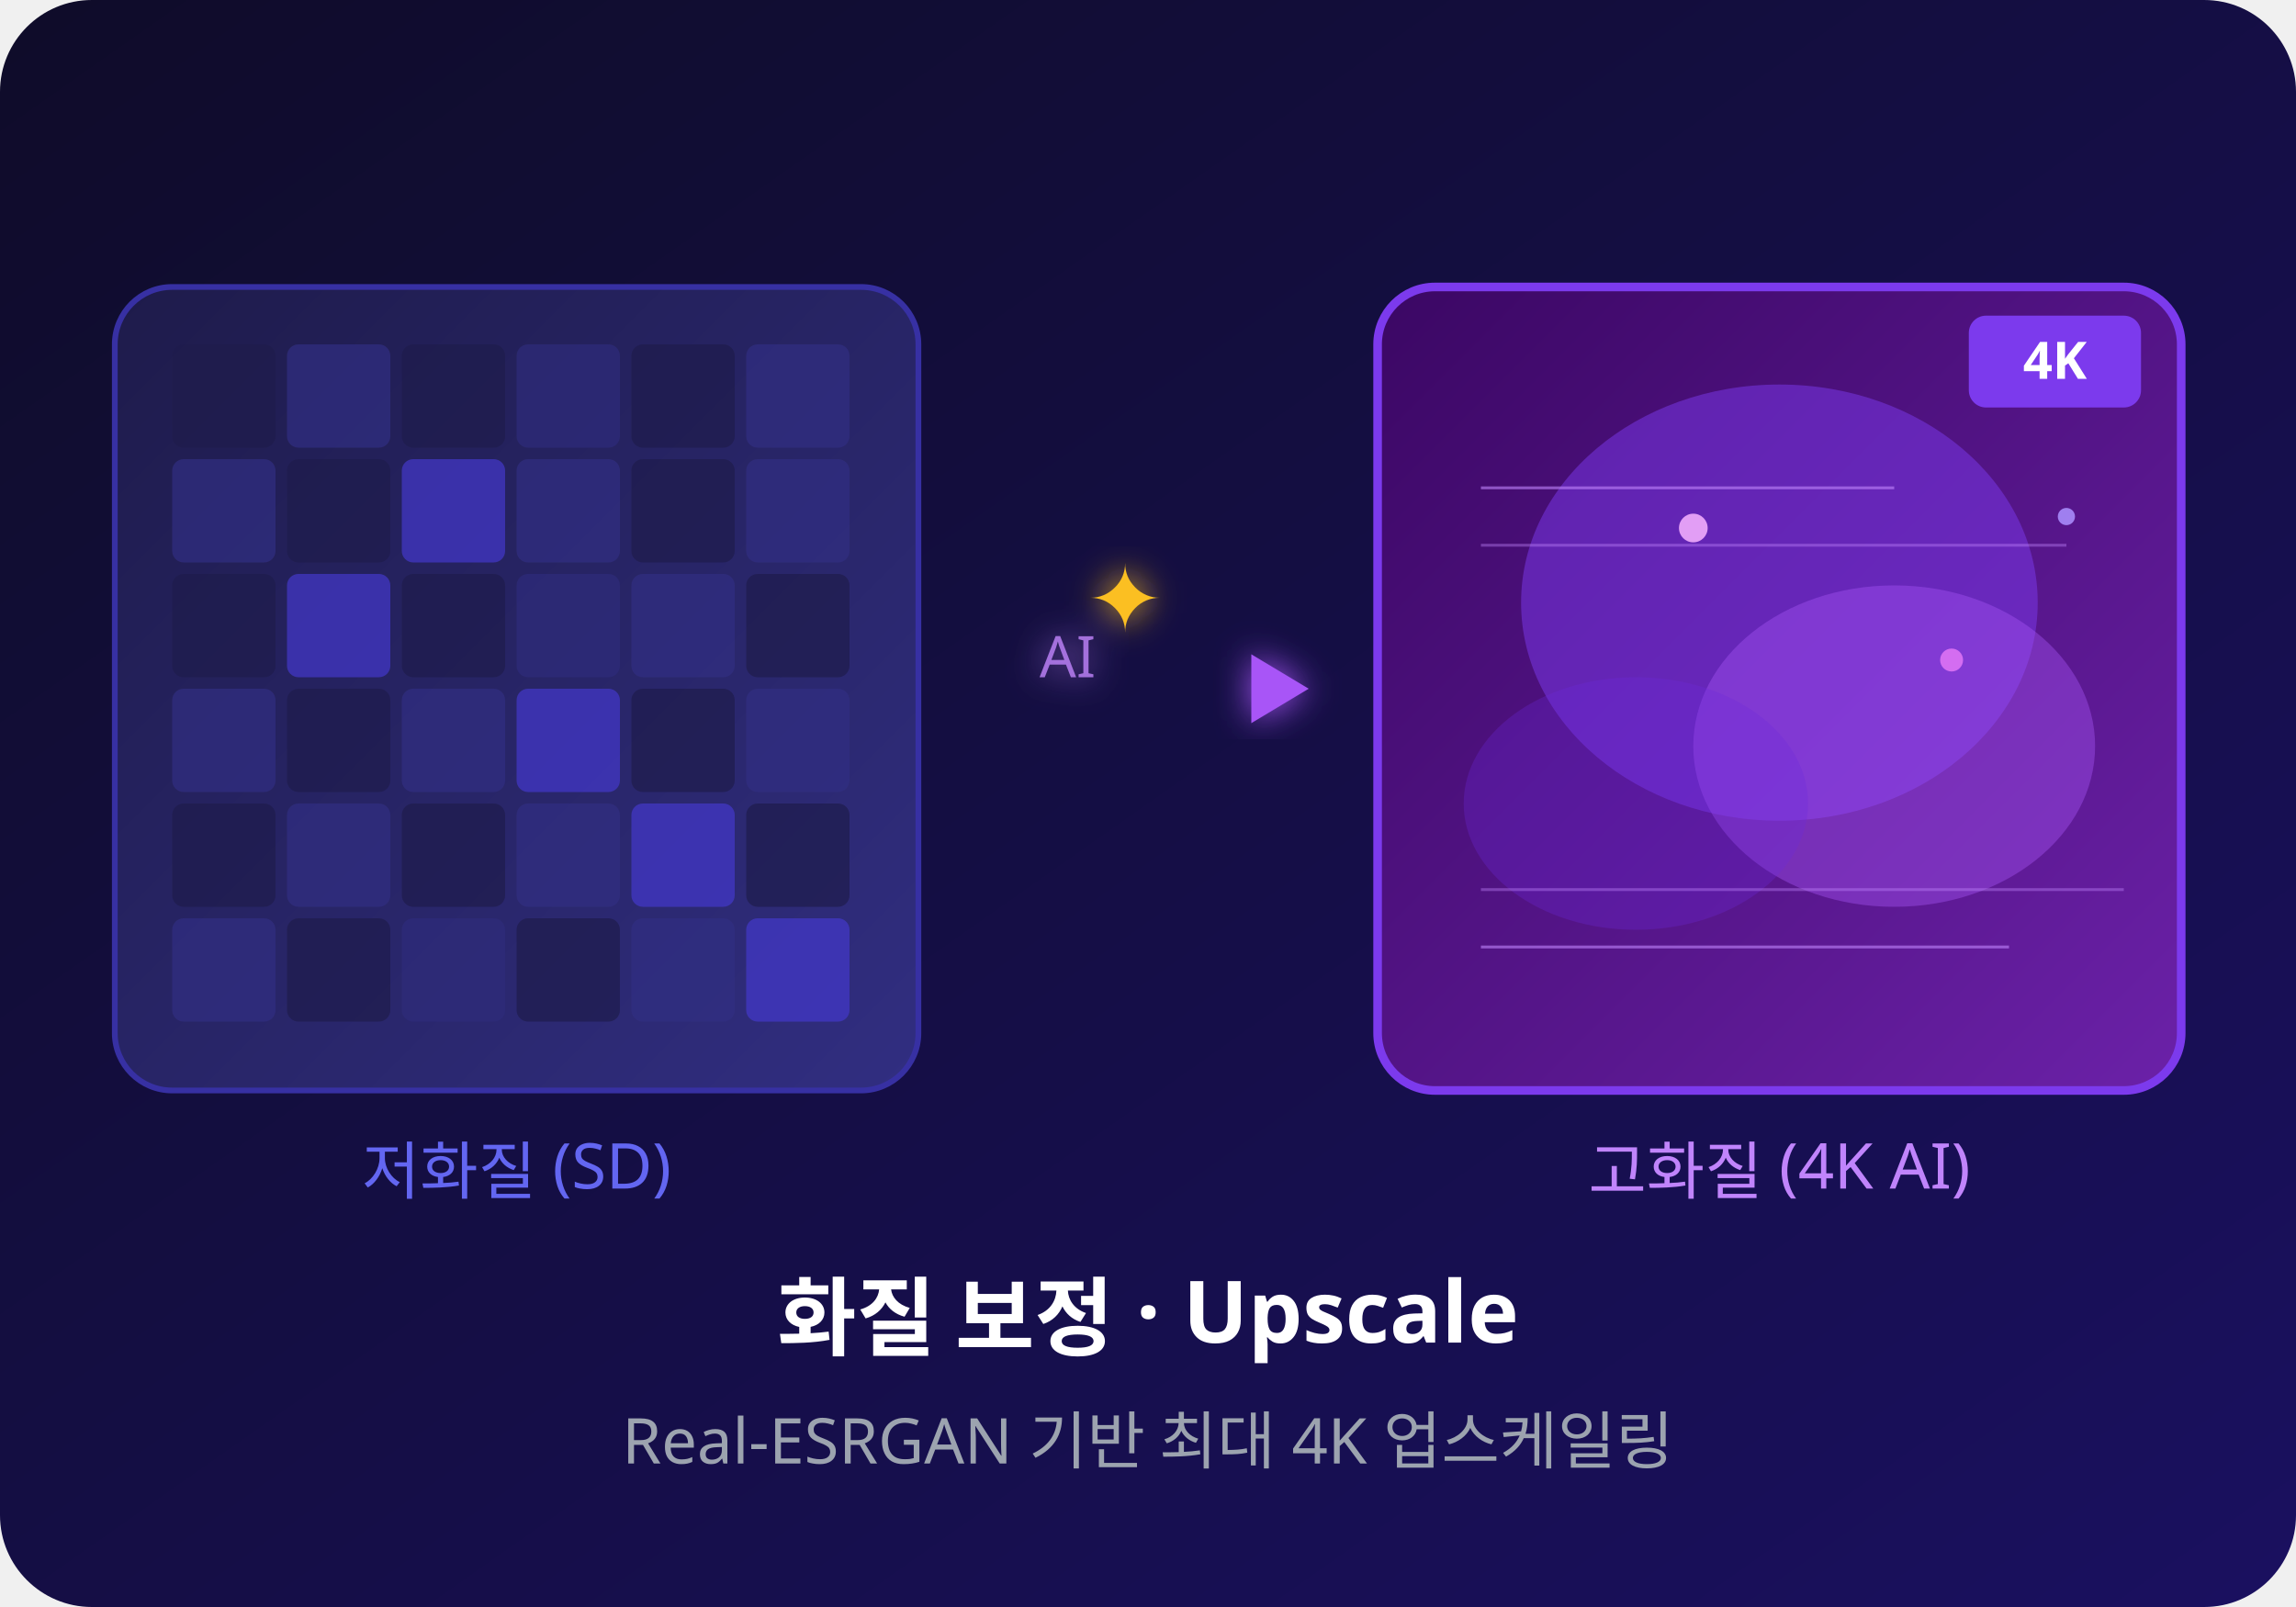
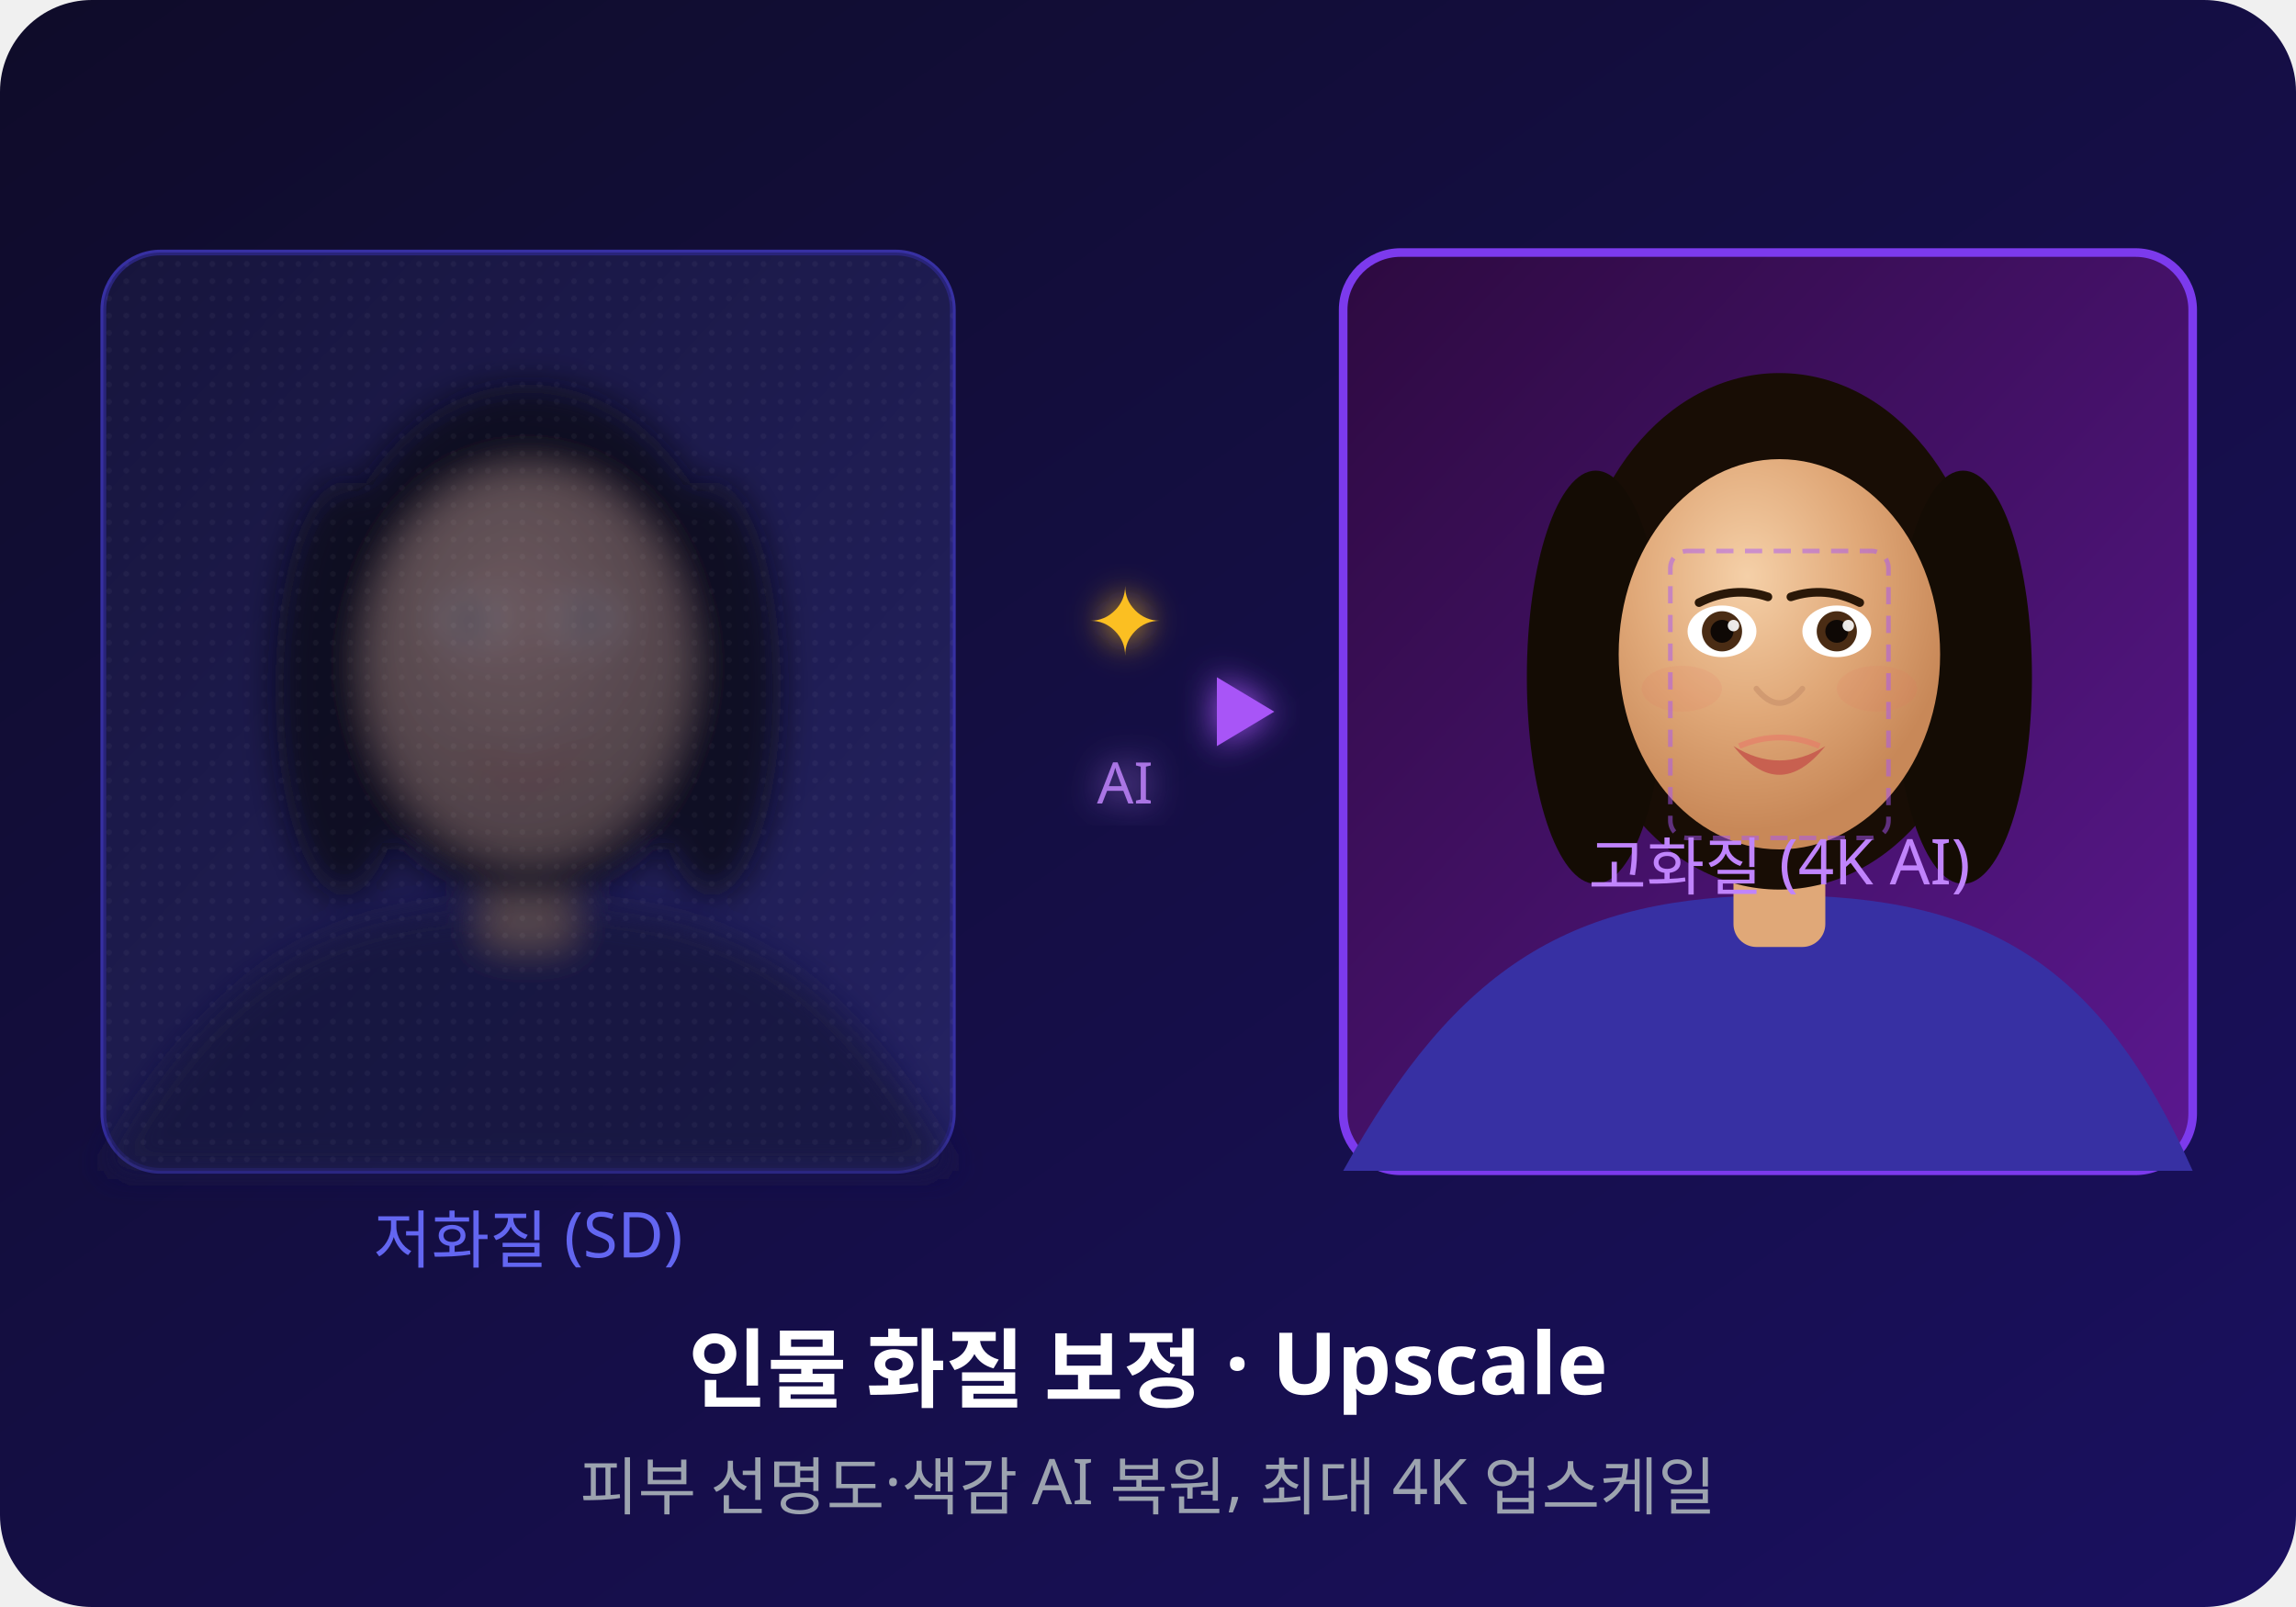
<svg xmlns="http://www.w3.org/2000/svg" viewBox="0 0 400 280" width="400" height="280">
  <defs>
    <linearGradient id="bg" x1="0%" y1="0%" x2="100%" y2="100%">
-       <stop offset="0%" style="stop-color:#0f0c29;stop-opacity:1" />
-       <stop offset="100%" style="stop-color:#1a1060;stop-opacity:1" />
+       <stop offset="0%" style="stop-color:#0f0c29" />
+       <stop offset="100%" style="stop-color:#1a1060" />
    </linearGradient>
    <linearGradient id="card1" x1="0%" y1="0%" x2="100%" y2="100%">
      <stop offset="0%" style="stop-color:#1e1b4b" />
      <stop offset="100%" style="stop-color:#312e81" />
    </linearGradient>
    <linearGradient id="card2" x1="0%" y1="0%" x2="100%" y2="100%">
-       <stop offset="0%" style="stop-color:#3b0764" />
-       <stop offset="100%" style="stop-color:#6b21a8" />
+       <stop offset="0%" style="stop-color:#2d0a40" />
+       <stop offset="100%" style="stop-color:#5b1890" />
    </linearGradient>
    <linearGradient id="arrowGrad" x1="0%" y1="0%" x2="100%" y2="0%">
      <stop offset="0%" style="stop-color:#6366f1" />
      <stop offset="100%" style="stop-color:#a855f7" />
    </linearGradient>
+     <radialGradient id="skinBefore" cx="45%" cy="35%" r="60%">
+       <stop offset="0%" style="stop-color:#b09080" />
+       <stop offset="100%" style="stop-color:#806858" />
+     </radialGradient>
+     <radialGradient id="skinAfter" cx="40%" cy="30%" r="65%">
+       <stop offset="0%" style="stop-color:#f5d0a8" />
+       <stop offset="55%" style="stop-color:#e0a878" />
+       <stop offset="100%" style="stop-color:#c88858" />
+     </radialGradient>
+     <filter id="blur3">
+       <feGaussianBlur stdDeviation="3" />
+     </filter>
    <filter id="glow">
      <feGaussianBlur stdDeviation="3" result="blur" />
      <feMerge>
        <feMergeNode in="blur" />
        <feMergeNode in="SourceGraphic" />
      </feMerge>
    </filter>
+     <pattern id="noise" x="0" y="0" width="3" height="3" patternUnits="userSpaceOnUse">
+       <circle cx="1" cy="1" r="0.5" fill="#fff" opacity="0.06" />
+     </pattern>
  </defs>
  <rect width="400" height="280" rx="16" fill="url(#bg)" />
-   <rect x="20" y="50" width="140" height="140" rx="10" fill="url(#card1)" stroke="#3730a3" stroke-width="1" />
-   <g opacity="0.7">
-     <rect x="30" y="60" width="18" height="18" rx="2" fill="#1e1b4b" />
-     <rect x="50" y="60" width="18" height="18" rx="2" fill="#312e81" />
-     <rect x="70" y="60" width="18" height="18" rx="2" fill="#1e1b4b" />
-     <rect x="90" y="60" width="18" height="18" rx="2" fill="#2d2b7a" />
-     <rect x="110" y="60" width="18" height="18" rx="2" fill="#1e1b4b" />
-     <rect x="130" y="60" width="18" height="18" rx="2" fill="#312e81" />
-     <rect x="30" y="80" width="18" height="18" rx="2" fill="#312e81" />
-     <rect x="50" y="80" width="18" height="18" rx="2" fill="#1e1b4b" />
-     <rect x="70" y="80" width="18" height="18" rx="2" fill="#4338ca" />
-     <rect x="90" y="80" width="18" height="18" rx="2" fill="#312e81" />
-     <rect x="110" y="80" width="18" height="18" rx="2" fill="#1e1b4b" />
-     <rect x="130" y="80" width="18" height="18" rx="2" fill="#312e81" />
-     <rect x="30" y="100" width="18" height="18" rx="2" fill="#1e1b4b" />
-     <rect x="50" y="100" width="18" height="18" rx="2" fill="#4338ca" />
-     <rect x="70" y="100" width="18" height="18" rx="2" fill="#1e1b4b" />
-     <rect x="90" y="100" width="18" height="18" rx="2" fill="#2d2b7a" />
-     <rect x="110" y="100" width="18" height="18" rx="2" fill="#312e81" />
-     <rect x="130" y="100" width="18" height="18" rx="2" fill="#1e1b4b" />
-     <rect x="30" y="120" width="18" height="18" rx="2" fill="#312e81" />
-     <rect x="50" y="120" width="18" height="18" rx="2" fill="#1e1b4b" />
-     <rect x="70" y="120" width="18" height="18" rx="2" fill="#312e81" />
-     <rect x="90" y="120" width="18" height="18" rx="2" fill="#4338ca" />
-     <rect x="110" y="120" width="18" height="18" rx="2" fill="#1e1b4b" />
-     <rect x="130" y="120" width="18" height="18" rx="2" fill="#312e81" />
-     <rect x="30" y="140" width="18" height="18" rx="2" fill="#1e1b4b" />
-     <rect x="50" y="140" width="18" height="18" rx="2" fill="#312e81" />
-     <rect x="70" y="140" width="18" height="18" rx="2" fill="#1e1b4b" />
-     <rect x="90" y="140" width="18" height="18" rx="2" fill="#312e81" />
-     <rect x="110" y="140" width="18" height="18" rx="2" fill="#4338ca" />
-     <rect x="130" y="140" width="18" height="18" rx="2" fill="#1e1b4b" />
-     <rect x="30" y="160" width="18" height="18" rx="2" fill="#312e81" />
-     <rect x="50" y="160" width="18" height="18" rx="2" fill="#1e1b4b" />
-     <rect x="70" y="160" width="18" height="18" rx="2" fill="#2d2b7a" />
-     <rect x="90" y="160" width="18" height="18" rx="2" fill="#1e1b4b" />
-     <rect x="110" y="160" width="18" height="18" rx="2" fill="#312e81" />
-     <rect x="130" y="160" width="18" height="18" rx="2" fill="#4338ca" />
+   <rect x="18" y="44" width="148" height="160" rx="10" fill="url(#card1)" stroke="#3730a3" stroke-width="1" />
+   <g filter="url(#blur3)" opacity="0.80">
+     <path d="M18,204 C38,168 58,158 92,158 C126,158 146,168 166,204 Z" fill="#1e1b4b" />
+     <rect x="84" y="145" width="16" height="20" rx="4" fill="url(#skinBefore)" />
+     <ellipse cx="92" cy="112" rx="36" ry="45" fill="#100e14" />
+     <ellipse cx="60" cy="120" rx="12" ry="36" fill="#0e0c12" />
+     <ellipse cx="124" cy="120" rx="12" ry="36" fill="#0e0c12" />
+     <ellipse cx="92" cy="116" rx="28" ry="34" fill="url(#skinBefore)" />
+     <ellipse cx="82" cy="108" rx="5" ry="4" fill="white" opacity="0.55" />
+     <circle cx="82" cy="108" r="3" fill="#2a1a10" opacity="0.8" />
+     <ellipse cx="102" cy="108" rx="5" ry="4" fill="white" opacity="0.55" />
+     <circle cx="102" cy="108" r="3" fill="#2a1a10" opacity="0.8" />
+     <circle cx="88" cy="120" r="1.5" fill="#907060" opacity="0.5" />
+     <circle cx="96" cy="120" r="1.5" fill="#907060" opacity="0.5" />
+     <path d="M84,132 Q92,139 100,132" fill="none" stroke="#906050" stroke-width="2.5" stroke-linecap="round" />
  </g>
-   <text x="90" y="208" font-family="system-ui,sans-serif" font-size="11" fill="#6366f1" text-anchor="middle">저화질 (SD)</text>
+   <rect x="18" y="44" width="148" height="160" rx="10" fill="#08081a" opacity="0.30" />
+   <rect x="18" y="44" width="148" height="160" rx="10" fill="url(#noise)" opacity="0.6" />
+   <text x="92" y="220" font-family="system-ui,sans-serif" font-size="11" fill="#6366f1" text-anchor="middle">저화질 (SD)</text>
  <g filter="url(#glow)">
-     <line x1="172" y1="120" x2="220" y2="120" stroke="url(#arrowGrad)" stroke-width="3" stroke-linecap="round" />
-     <polygon points="218,114 228,120 218,126" fill="#a855f7" />
-     <text x="196" y="110" font-family="system-ui,sans-serif" font-size="16" text-anchor="middle" fill="#fbbf24">✦</text>
-     <text x="186" y="118" font-family="system-ui,sans-serif" font-size="10" text-anchor="middle" fill="#c084fc" opacity="0.8">AI</text>
+     <line x1="178" y1="124" x2="214" y2="124" stroke="url(#arrowGrad)" stroke-width="3" stroke-linecap="round" />
+     <polygon points="212,118 222,124 212,130" fill="#a855f7" />
+     <text x="196" y="114" font-family="system-ui,sans-serif" font-size="16" text-anchor="middle" fill="#fbbf24">✦</text>
+     <text x="196" y="140" font-family="system-ui,sans-serif" font-size="10" text-anchor="middle" fill="#c084fc" opacity="0.85">AI</text>
  </g>
-   <rect x="240" y="50" width="140" height="140" rx="10" fill="url(#card2)" stroke="#7c3aed" stroke-width="1.5" />
-   <ellipse cx="310" cy="105" rx="45" ry="38" fill="#7c3aed" opacity="0.5" />
-   <ellipse cx="330" cy="130" rx="35" ry="28" fill="#a855f7" opacity="0.4" />
-   <ellipse cx="285" cy="140" rx="30" ry="22" fill="#6d28d9" opacity="0.3" />
-   <line x1="258" y1="85" x2="330" y2="85" stroke="#c084fc" stroke-width="0.5" opacity="0.6" />
-   <line x1="258" y1="95" x2="360" y2="95" stroke="#c084fc" stroke-width="0.5" opacity="0.4" />
-   <line x1="258" y1="155" x2="370" y2="155" stroke="#c084fc" stroke-width="0.5" opacity="0.4" />
-   <line x1="258" y1="165" x2="350" y2="165" stroke="#c084fc" stroke-width="0.5" opacity="0.6" />
-   <circle cx="295" cy="92" r="2.5" fill="#f0abfc" opacity="0.9" />
-   <circle cx="340" cy="115" r="2" fill="#e879f9" opacity="0.8" />
-   <circle cx="360" cy="90" r="1.5" fill="#a78bfa" opacity="0.9" />
-   <rect x="343" y="55" width="30" height="16" rx="3" fill="#7c3aed" />
-   <text x="358" y="66" font-family="system-ui,sans-serif" font-size="9" font-weight="bold" fill="white" text-anchor="middle">4K</text>
-   <text x="310" y="208" font-family="system-ui,sans-serif" font-size="11" fill="#c084fc" text-anchor="middle">고화질 (4K AI)</text>
-   <text x="200" y="235" font-family="system-ui,sans-serif" font-size="15" font-weight="bold" fill="white" text-anchor="middle">화질 보정 · Upscale</text>
-   <text x="200" y="255" font-family="system-ui,sans-serif" font-size="11" fill="#9ca3af" text-anchor="middle">Real-ESRGAN 기반 최대 4K 업스케일링</text>
+   <rect x="234" y="44" width="148" height="160" rx="10" fill="url(#card2)" stroke="#7c3aed" stroke-width="1.5" />
+   <path d="M234,204 C254,168 274,156 310,156 C346,156 366,168 382,204 Z" fill="#3730a3" />
+   <rect x="302" y="143" width="16" height="22" rx="4" fill="#e0a878" />
+   <ellipse cx="310" cy="110" rx="36" ry="45" fill="#180d05" />
+   <ellipse cx="278" cy="118" rx="12" ry="36" fill="#140c04" />
+   <ellipse cx="342" cy="118" rx="12" ry="36" fill="#140c04" />
+   <ellipse cx="310" cy="114" rx="28" ry="34" fill="url(#skinAfter)" />
+   <ellipse cx="293" cy="120" rx="7" ry="4" fill="#e87060" opacity="0.12" />
+   <ellipse cx="327" cy="120" rx="7" ry="4" fill="#e87060" opacity="0.12" />
+   <path d="M296,105 Q302,102 308,104" fill="none" stroke="#2a1808" stroke-width="1.5" stroke-linecap="round" />
+   <path d="M312,104 Q318,102 324,105" fill="none" stroke="#2a1808" stroke-width="1.5" stroke-linecap="round" />
+   <ellipse cx="300" cy="110" rx="6" ry="4.5" fill="white" />
+   <circle cx="300" cy="110" r="3.5" fill="#4a2c14" />
+   <circle cx="300" cy="110" r="2" fill="#0e0805" />
+   <circle cx="302" cy="109" r="1" fill="white" opacity="0.9" />
+   <ellipse cx="320" cy="110" rx="6" ry="4.5" fill="white" />
+   <circle cx="320" cy="110" r="3.5" fill="#4a2c14" />
+   <circle cx="320" cy="110" r="2" fill="#0e0805" />
+   <circle cx="322" cy="109" r="1" fill="white" opacity="0.9" />
+   <path d="M306,120 Q310,125 314,120" fill="none" stroke="#c8906a" stroke-width="1" stroke-linecap="round" opacity="0.65" />
+   <path d="M302,130 Q310,135 318,130 Q310,140 302,130 Z" fill="#c86050" />
+   <path d="M303,130 Q310,127 317,130" fill="none" stroke="#e87868" stroke-width="1" opacity="0.6" />
+   <rect x="291" y="96" width="38" height="50" rx="3" fill="none" stroke="#a855f7" stroke-width="0.8" stroke-dasharray="3,2" opacity="0.5" />
+   <text x="310" y="155" font-family="system-ui,sans-serif" font-size="11" fill="#c084fc" text-anchor="middle">고화질 (4K AI)</text>
+   <text x="200" y="244" font-family="system-ui,sans-serif" font-size="15" font-weight="bold" fill="white" text-anchor="middle">인물 화질 보정 · Upscale</text>
+   <text x="200" y="263" font-family="system-ui,sans-serif" font-size="11" fill="#9ca3af" text-anchor="middle">피부 선명도·색감 AI 복원, 최대 4K 업스케일</text>
</svg>
